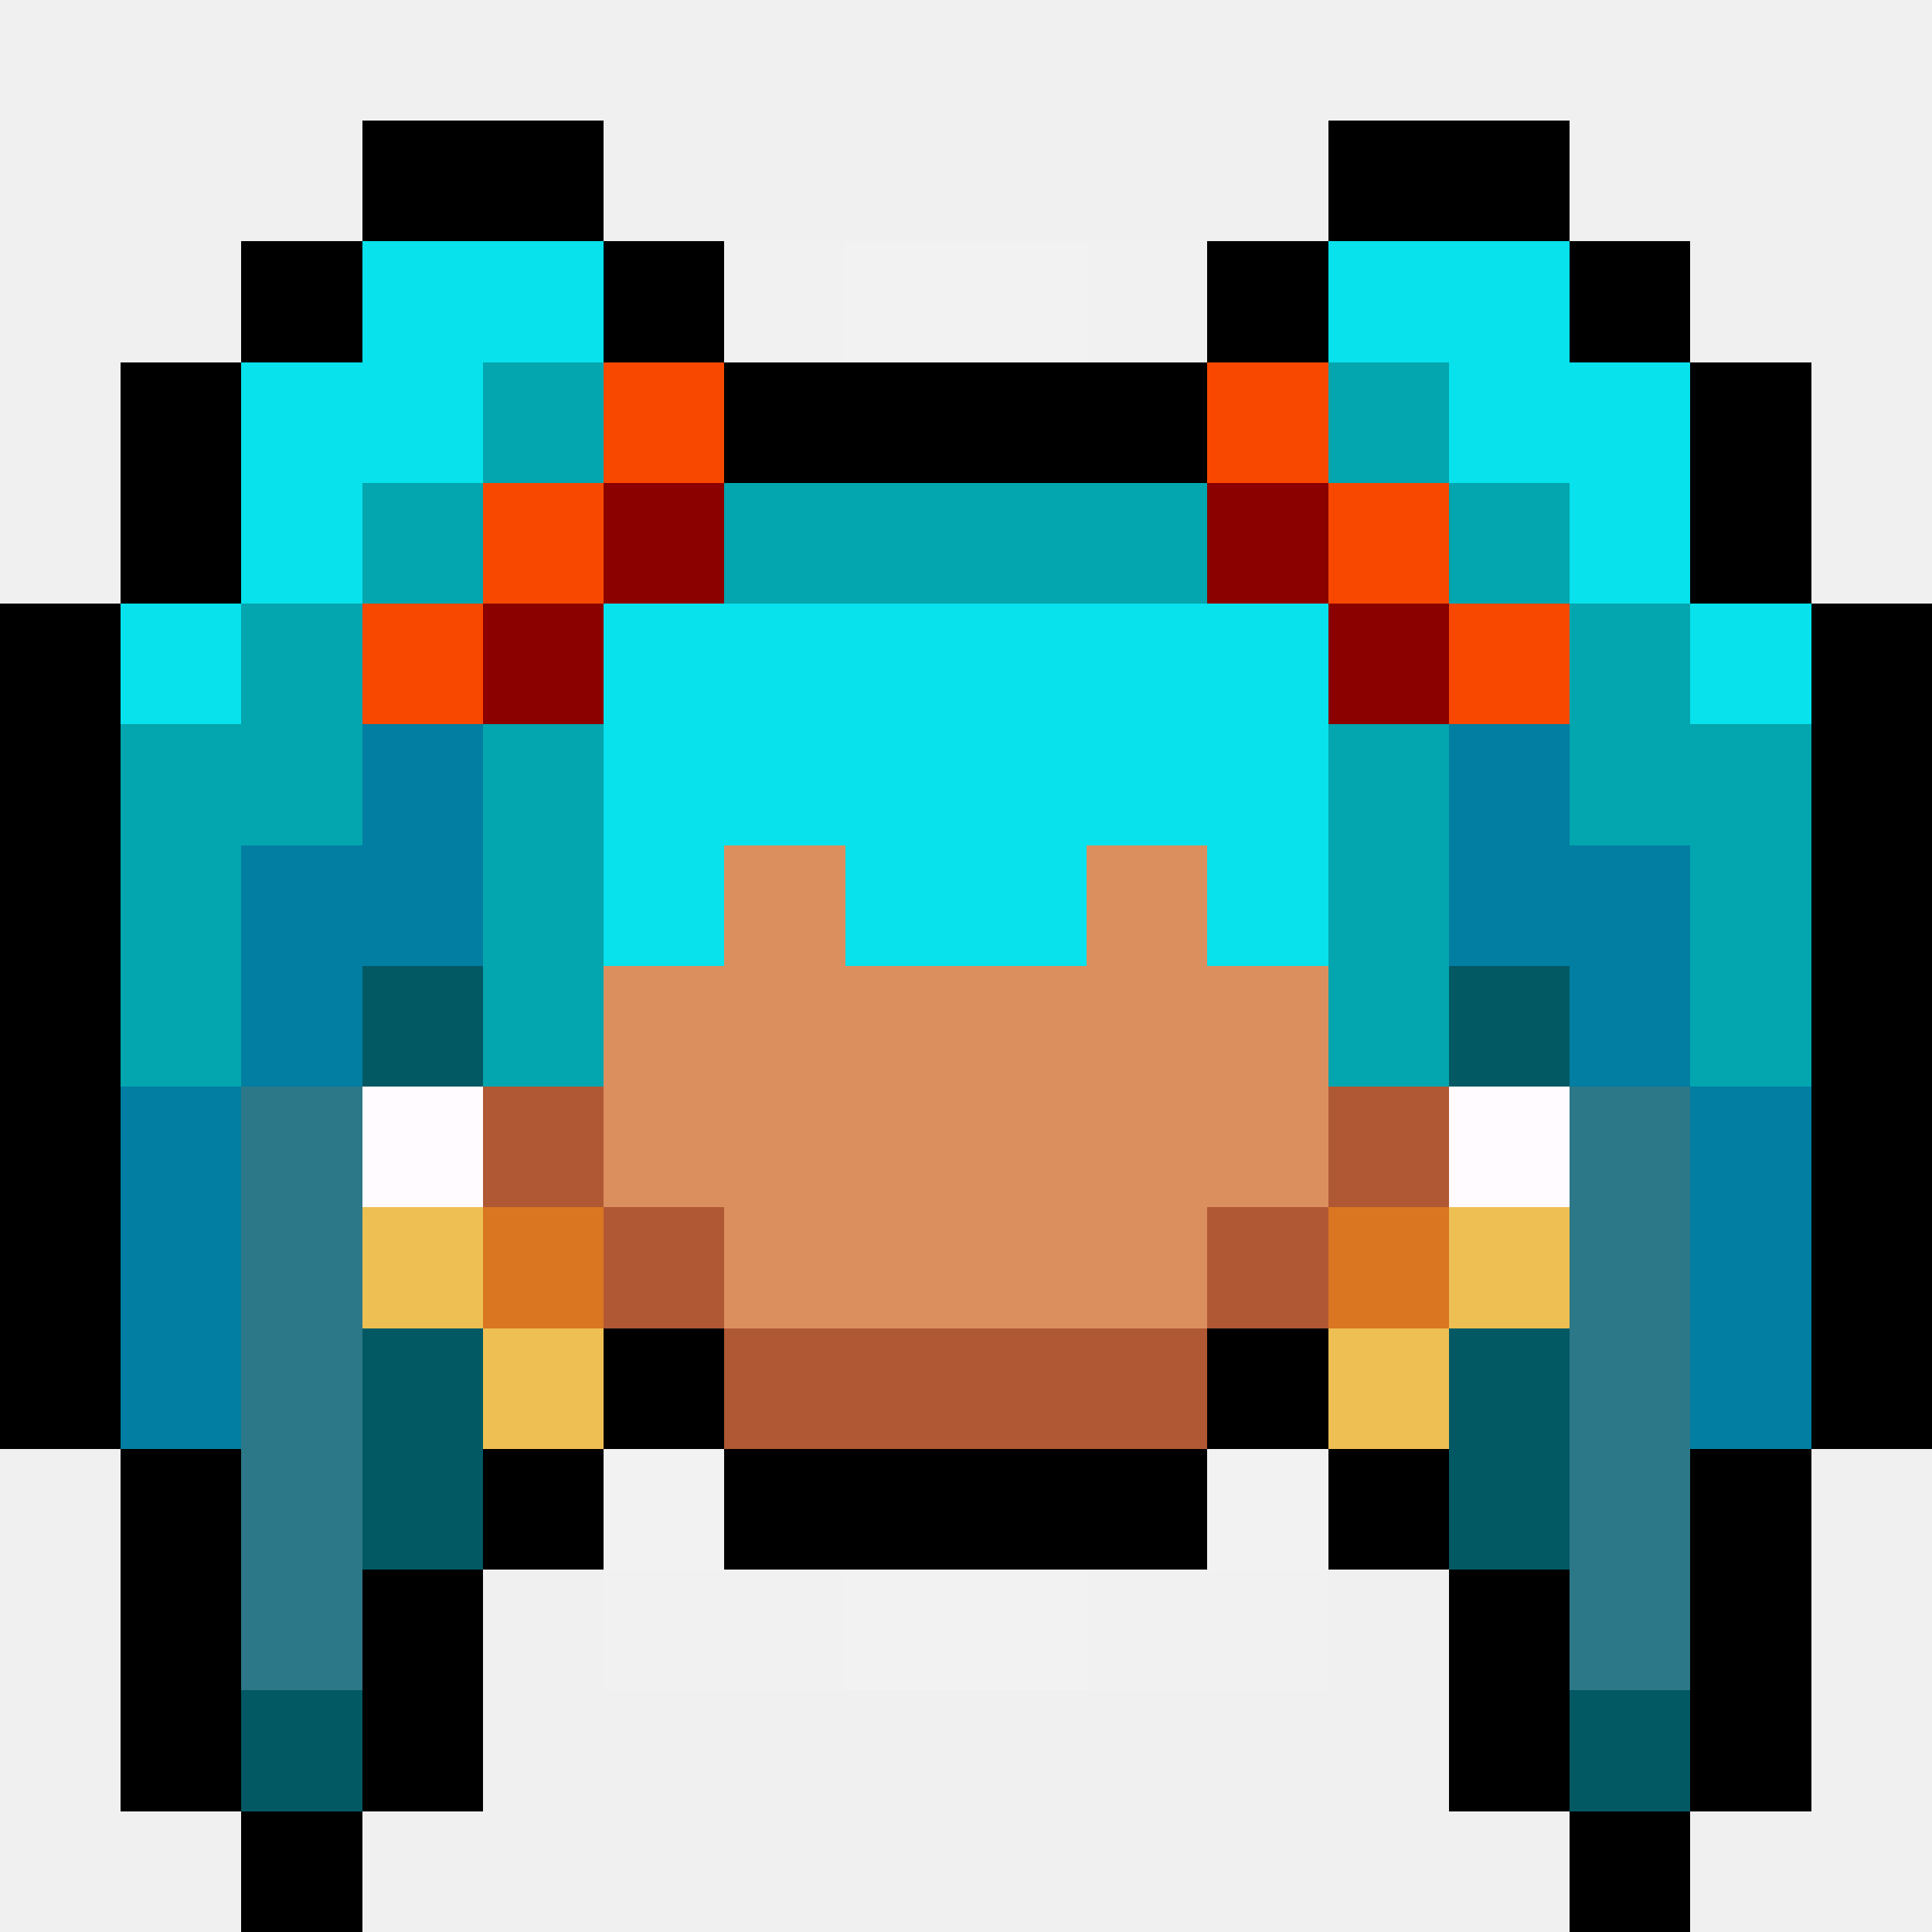
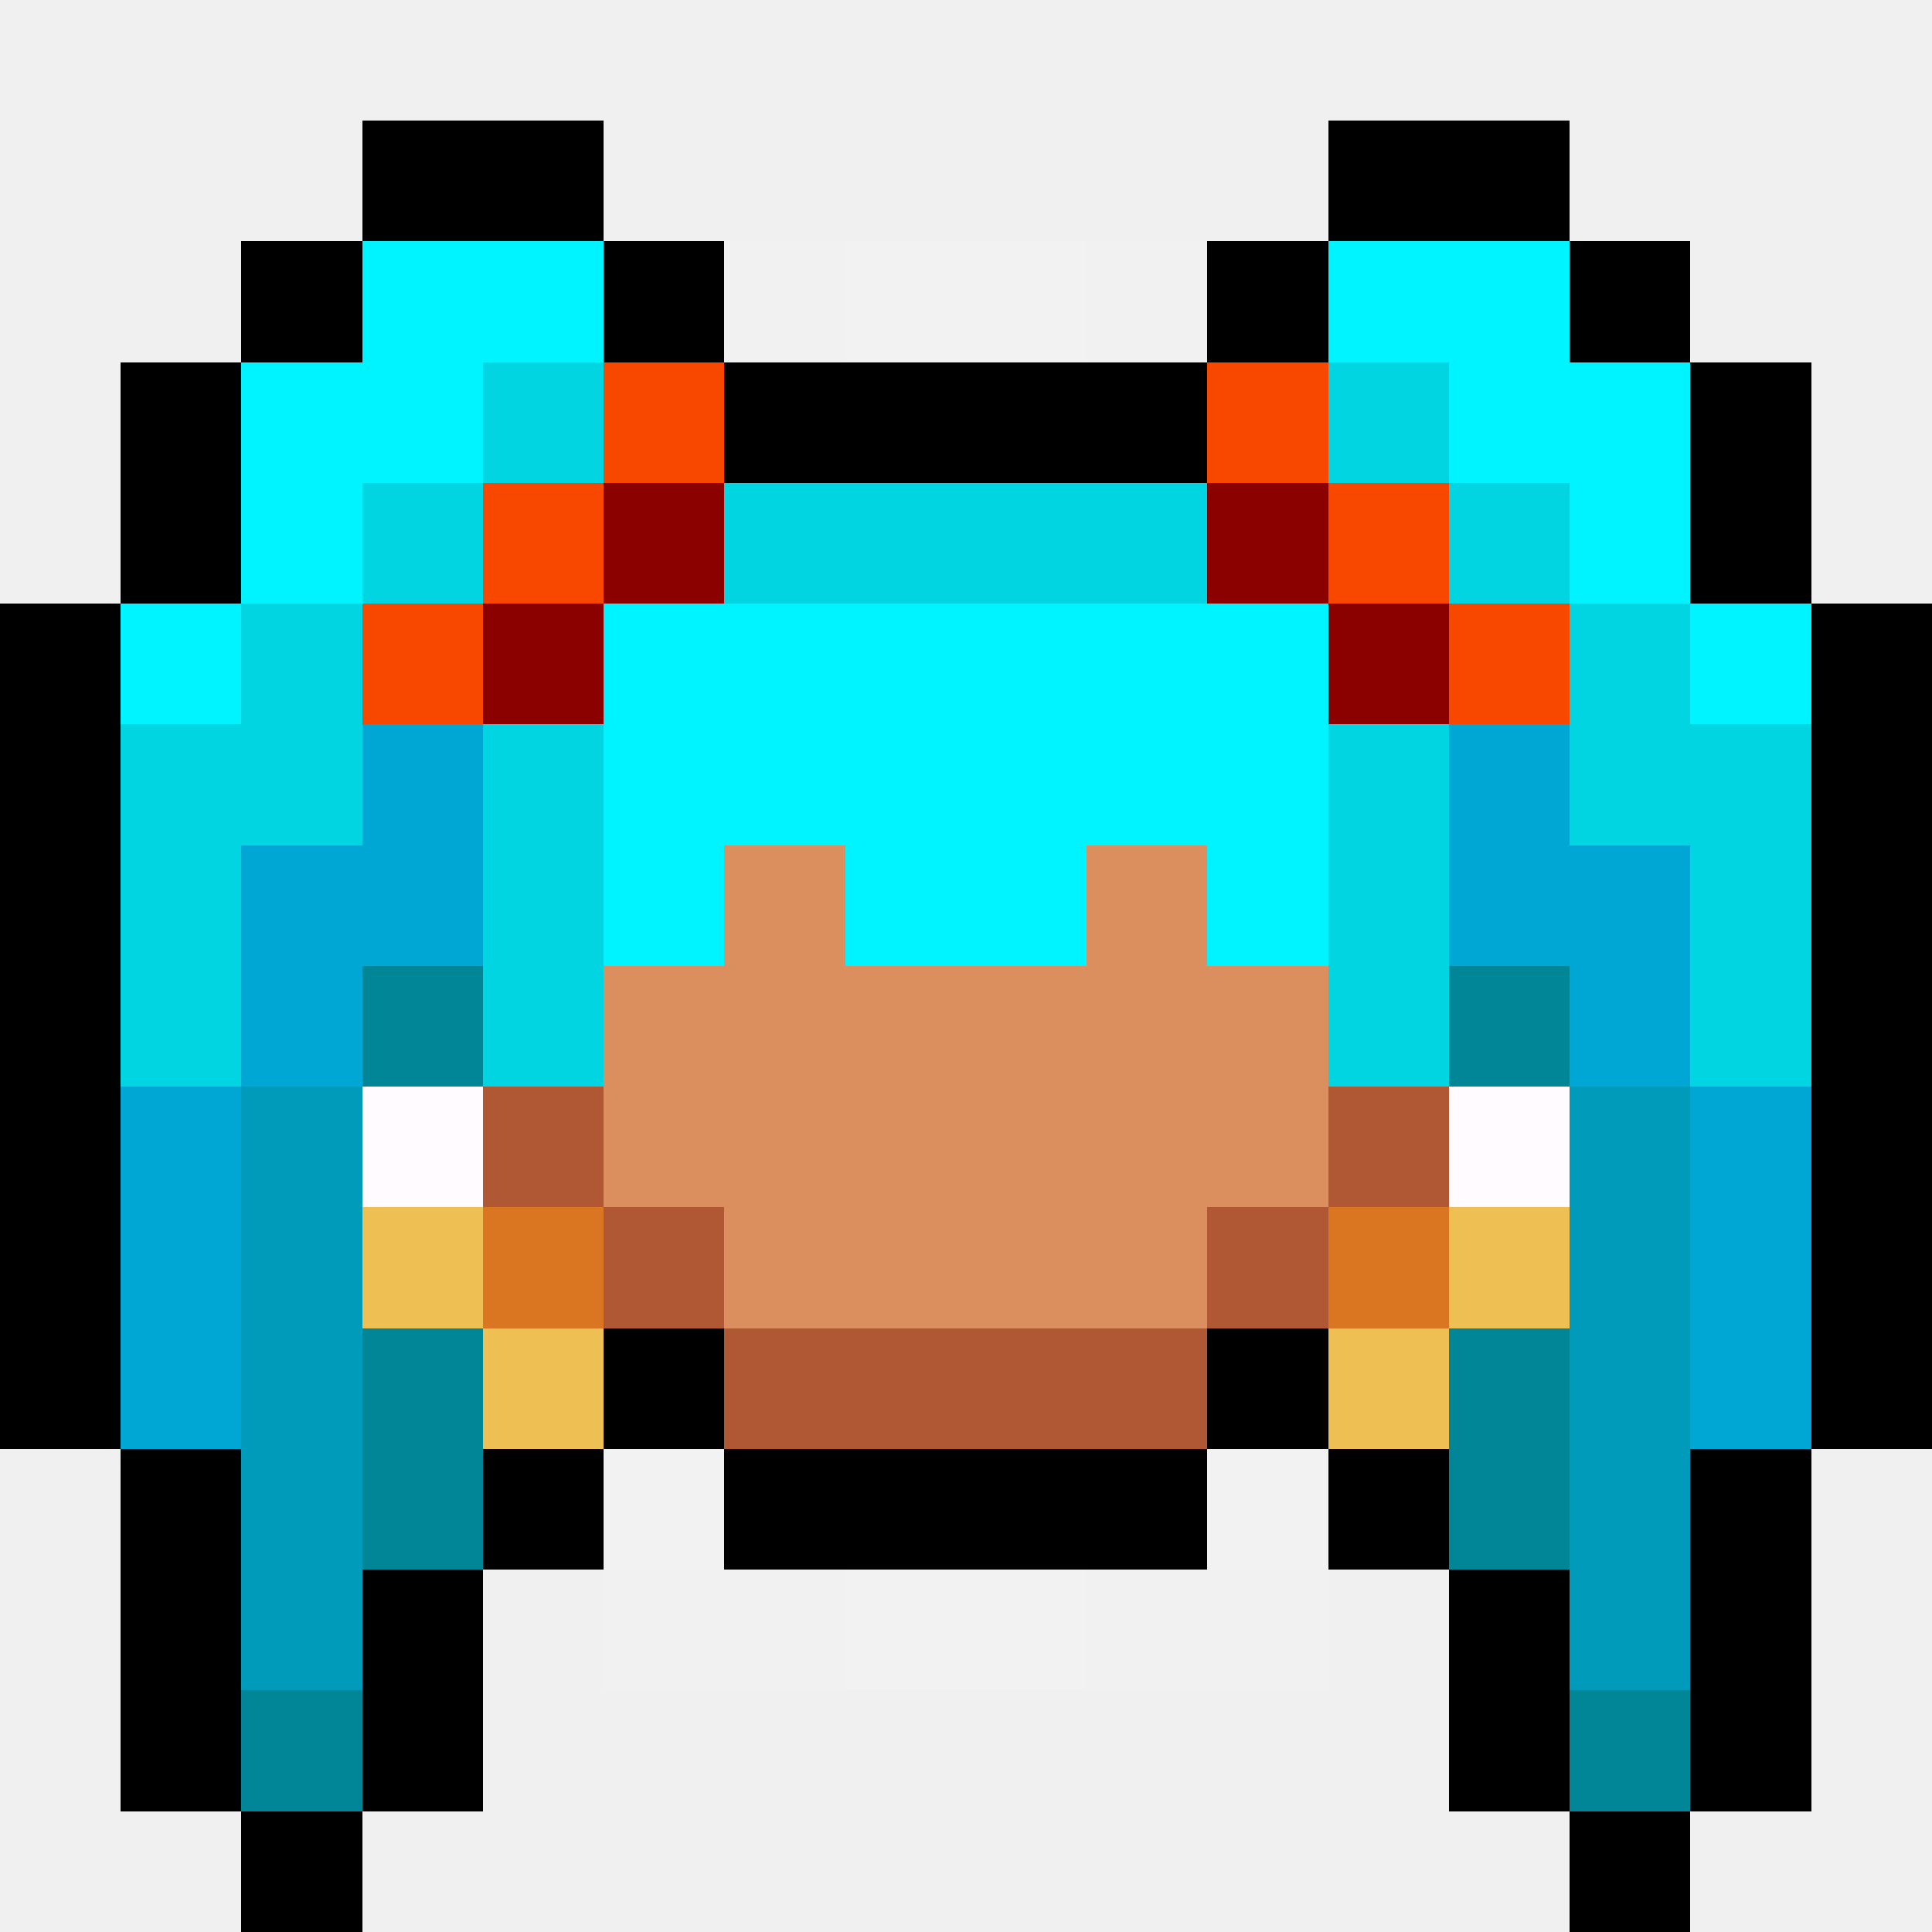
<svg xmlns="http://www.w3.org/2000/svg" version="1.1" width="16" height="16" shape-rendering="crispEdges">
  <rect x="3" y="1" width="2" height="1" fill="#000000" />
  <rect x="11" y="1" width="2" height="1" fill="#000000" />
  <rect x="2" y="2" width="1" height="1" fill="#000000" />
-   <rect x="3" y="2" width="2" height="1" fill="#07E2EC" />
+   <rect x="3" y="2" width="2" height="1" fill="#00F4FF" />
  <rect x="5" y="2" width="1" height="1" fill="#000000" />
  <rect x="6" y="2" width="1" height="1" fill="#FFFFFF" opacity="0.09" />
  <rect x="7" y="2" width="2" height="1" fill="#FFFFFF" opacity="0.11" />
  <rect x="9" y="2" width="1" height="1" fill="#FFFFFF" opacity="0.09" />
  <rect x="10" y="2" width="1" height="1" fill="#000000" />
-   <rect x="11" y="2" width="2" height="1" fill="#07E2EC" />
+   <rect x="11" y="2" width="2" height="1" fill="#00F4FF" />
  <rect x="13" y="2" width="1" height="1" fill="#000000" />
  <rect x="1" y="3" width="1" height="2" fill="#000000" />
-   <rect x="2" y="3" width="2" height="1" fill="#07E2EC" />
-   <rect x="4" y="3" width="1" height="1" fill="#03A5AE" />
+   <rect x="2" y="3" width="2" height="1" fill="#00F4FF" />
+   <rect x="4" y="3" width="1" height="1" fill="#00D5E1" />
  <rect x="5" y="3" width="1" height="1" fill="#F84800" />
  <rect x="6" y="3" width="4" height="1" fill="#000000" />
  <rect x="10" y="3" width="1" height="1" fill="#F84800" />
-   <rect x="11" y="3" width="1" height="1" fill="#03A5AE" />
-   <rect x="12" y="3" width="2" height="1" fill="#07E2EC" />
+   <rect x="11" y="3" width="1" height="1" fill="#00D5E1" />
+   <rect x="12" y="3" width="2" height="1" fill="#00F4FF" />
  <rect x="14" y="3" width="1" height="2" fill="#000000" />
-   <rect x="2" y="4" width="1" height="1" fill="#07E2EC" />
-   <rect x="3" y="4" width="1" height="1" fill="#03A5AE" />
+   <rect x="2" y="4" width="1" height="1" fill="#00F4FF" />
+   <rect x="3" y="4" width="1" height="1" fill="#00D5E1" />
  <rect x="4" y="4" width="1" height="1" fill="#F84800" />
  <rect x="5" y="4" width="1" height="1" fill="#8B0100" />
-   <rect x="6" y="4" width="4" height="1" fill="#03A5AE" />
+   <rect x="6" y="4" width="4" height="1" fill="#00D5E1" />
  <rect x="10" y="4" width="1" height="1" fill="#8B0100" />
  <rect x="11" y="4" width="1" height="1" fill="#F84800" />
-   <rect x="12" y="4" width="1" height="1" fill="#03A5AE" />
-   <rect x="13" y="4" width="1" height="1" fill="#07E2EC" />
+   <rect x="12" y="4" width="1" height="1" fill="#00D5E1" />
+   <rect x="13" y="4" width="1" height="1" fill="#00F4FF" />
  <rect x="0" y="5" width="1" height="7" fill="#000000" />
-   <rect x="1" y="5" width="1" height="1" fill="#07E2EC" />
-   <rect x="2" y="5" width="1" height="2" fill="#03A5AE" />
+   <rect x="1" y="5" width="1" height="1" fill="#00F4FF" />
+   <rect x="2" y="5" width="1" height="2" fill="#00D5E1" />
  <rect x="3" y="5" width="1" height="1" fill="#F84800" />
  <rect x="4" y="5" width="1" height="1" fill="#8B0100" />
-   <rect x="5" y="5" width="6" height="2" fill="#07E2EC" />
+   <rect x="5" y="5" width="6" height="2" fill="#00F4FF" />
  <rect x="11" y="5" width="1" height="1" fill="#8B0100" />
  <rect x="12" y="5" width="1" height="1" fill="#F84800" />
-   <rect x="13" y="5" width="1" height="2" fill="#03A5AE" />
-   <rect x="14" y="5" width="1" height="1" fill="#07E2EC" />
+   <rect x="13" y="5" width="1" height="2" fill="#00D5E1" />
+   <rect x="14" y="5" width="1" height="1" fill="#00F4FF" />
  <rect x="15" y="5" width="1" height="7" fill="#000000" />
-   <rect x="1" y="6" width="1" height="3" fill="#03A5AE" />
-   <rect x="3" y="6" width="1" height="2" fill="#017EA1" />
-   <rect x="4" y="6" width="1" height="3" fill="#03A5AE" />
-   <rect x="11" y="6" width="1" height="3" fill="#03A5AE" />
-   <rect x="12" y="6" width="1" height="2" fill="#017EA1" />
-   <rect x="14" y="6" width="1" height="3" fill="#03A5AE" />
-   <rect x="2" y="7" width="1" height="2" fill="#017EA1" />
-   <rect x="5" y="7" width="1" height="1" fill="#07E2EC" />
+   <rect x="1" y="6" width="1" height="3" fill="#00D5E1" />
+   <rect x="3" y="6" width="1" height="2" fill="#00A6D4" />
+   <rect x="4" y="6" width="1" height="3" fill="#00D5E1" />
+   <rect x="11" y="6" width="1" height="3" fill="#00D5E1" />
+   <rect x="12" y="6" width="1" height="2" fill="#00A6D4" />
+   <rect x="14" y="6" width="1" height="3" fill="#00D5E1" />
+   <rect x="2" y="7" width="1" height="2" fill="#00A6D4" />
+   <rect x="5" y="7" width="1" height="1" fill="#00F4FF" />
  <rect x="6" y="7" width="1" height="4" fill="#DB8F5E" />
-   <rect x="7" y="7" width="2" height="1" fill="#07E2EC" />
+   <rect x="7" y="7" width="2" height="1" fill="#00F4FF" />
  <rect x="9" y="7" width="1" height="4" fill="#DB8F5E" />
-   <rect x="10" y="7" width="1" height="1" fill="#07E2EC" />
-   <rect x="13" y="7" width="1" height="2" fill="#017EA1" />
-   <rect x="3" y="8" width="1" height="1" fill="#035963" />
+   <rect x="10" y="7" width="1" height="1" fill="#00F4FF" />
+   <rect x="13" y="7" width="1" height="2" fill="#00A6D4" />
+   <rect x="3" y="8" width="1" height="1" fill="#008696" />
  <rect x="5" y="8" width="1" height="2" fill="#DB8F5E" />
  <rect x="7" y="8" width="2" height="3" fill="#DB8F5E" />
  <rect x="10" y="8" width="1" height="2" fill="#DB8F5E" />
-   <rect x="12" y="8" width="1" height="1" fill="#035963" />
-   <rect x="1" y="9" width="1" height="3" fill="#017EA1" />
-   <rect x="2" y="9" width="1" height="5" fill="#2D7888" />
+   <rect x="12" y="8" width="1" height="1" fill="#008696" />
+   <rect x="1" y="9" width="1" height="3" fill="#00A6D4" />
+   <rect x="2" y="9" width="1" height="5" fill="#009ABB" />
  <rect x="3" y="9" width="1" height="1" fill="#FFFBFF" />
  <rect x="4" y="9" width="1" height="1" fill="#B05834" />
  <rect x="11" y="9" width="1" height="1" fill="#B05834" />
  <rect x="12" y="9" width="1" height="1" fill="#FFFBFF" />
-   <rect x="13" y="9" width="1" height="5" fill="#2D7888" />
-   <rect x="14" y="9" width="1" height="3" fill="#017EA1" />
+   <rect x="13" y="9" width="1" height="5" fill="#009ABB" />
+   <rect x="14" y="9" width="1" height="3" fill="#00A6D4" />
  <rect x="3" y="10" width="1" height="1" fill="#EEBF53" />
  <rect x="4" y="10" width="1" height="1" fill="#DA7621" />
  <rect x="5" y="10" width="1" height="1" fill="#B05834" />
  <rect x="10" y="10" width="1" height="1" fill="#B05834" />
  <rect x="11" y="10" width="1" height="1" fill="#DA7621" />
  <rect x="12" y="10" width="1" height="1" fill="#EEBF53" />
-   <rect x="3" y="11" width="1" height="2" fill="#035963" />
+   <rect x="3" y="11" width="1" height="2" fill="#008696" />
  <rect x="4" y="11" width="1" height="1" fill="#EEBF53" />
  <rect x="5" y="11" width="1" height="1" fill="#000000" />
  <rect x="6" y="11" width="4" height="1" fill="#B05834" />
  <rect x="10" y="11" width="1" height="1" fill="#000000" />
  <rect x="11" y="11" width="1" height="1" fill="#EEBF53" />
-   <rect x="12" y="11" width="1" height="2" fill="#035963" />
+   <rect x="12" y="11" width="1" height="2" fill="#008696" />
  <rect x="1" y="12" width="1" height="3" fill="#000000" />
  <rect x="4" y="12" width="1" height="1" fill="#000000" />
  <rect x="5" y="12" width="1" height="1" fill="#FFFFFF" opacity="0.153" />
  <rect x="6" y="12" width="4" height="1" fill="#000000" />
  <rect x="10" y="12" width="1" height="1" fill="#FFFFFF" opacity="0.153" />
  <rect x="11" y="12" width="1" height="1" fill="#000000" />
  <rect x="14" y="12" width="1" height="3" fill="#000000" />
  <rect x="3" y="13" width="1" height="2" fill="#000000" />
  <rect x="5" y="13" width="1" height="1" fill="#FFFFFF" opacity="0.051" />
  <rect x="6" y="13" width="1" height="1" fill="#FFFFFF" opacity="0.09" />
  <rect x="7" y="13" width="2" height="1" fill="#FFFFFF" opacity="0.11" />
  <rect x="9" y="13" width="1" height="1" fill="#FFFFFF" opacity="0.09" />
  <rect x="10" y="13" width="1" height="1" fill="#FFFFFF" opacity="0.051" />
  <rect x="12" y="13" width="1" height="2" fill="#000000" />
-   <rect x="2" y="14" width="1" height="1" fill="#035963" />
-   <rect x="13" y="14" width="1" height="1" fill="#035963" />
+   <rect x="2" y="14" width="1" height="1" fill="#008696" />
+   <rect x="13" y="14" width="1" height="1" fill="#008696" />
  <rect x="2" y="15" width="1" height="1" fill="#000000" />
  <rect x="13" y="15" width="1" height="1" fill="#000000" />
</svg>
